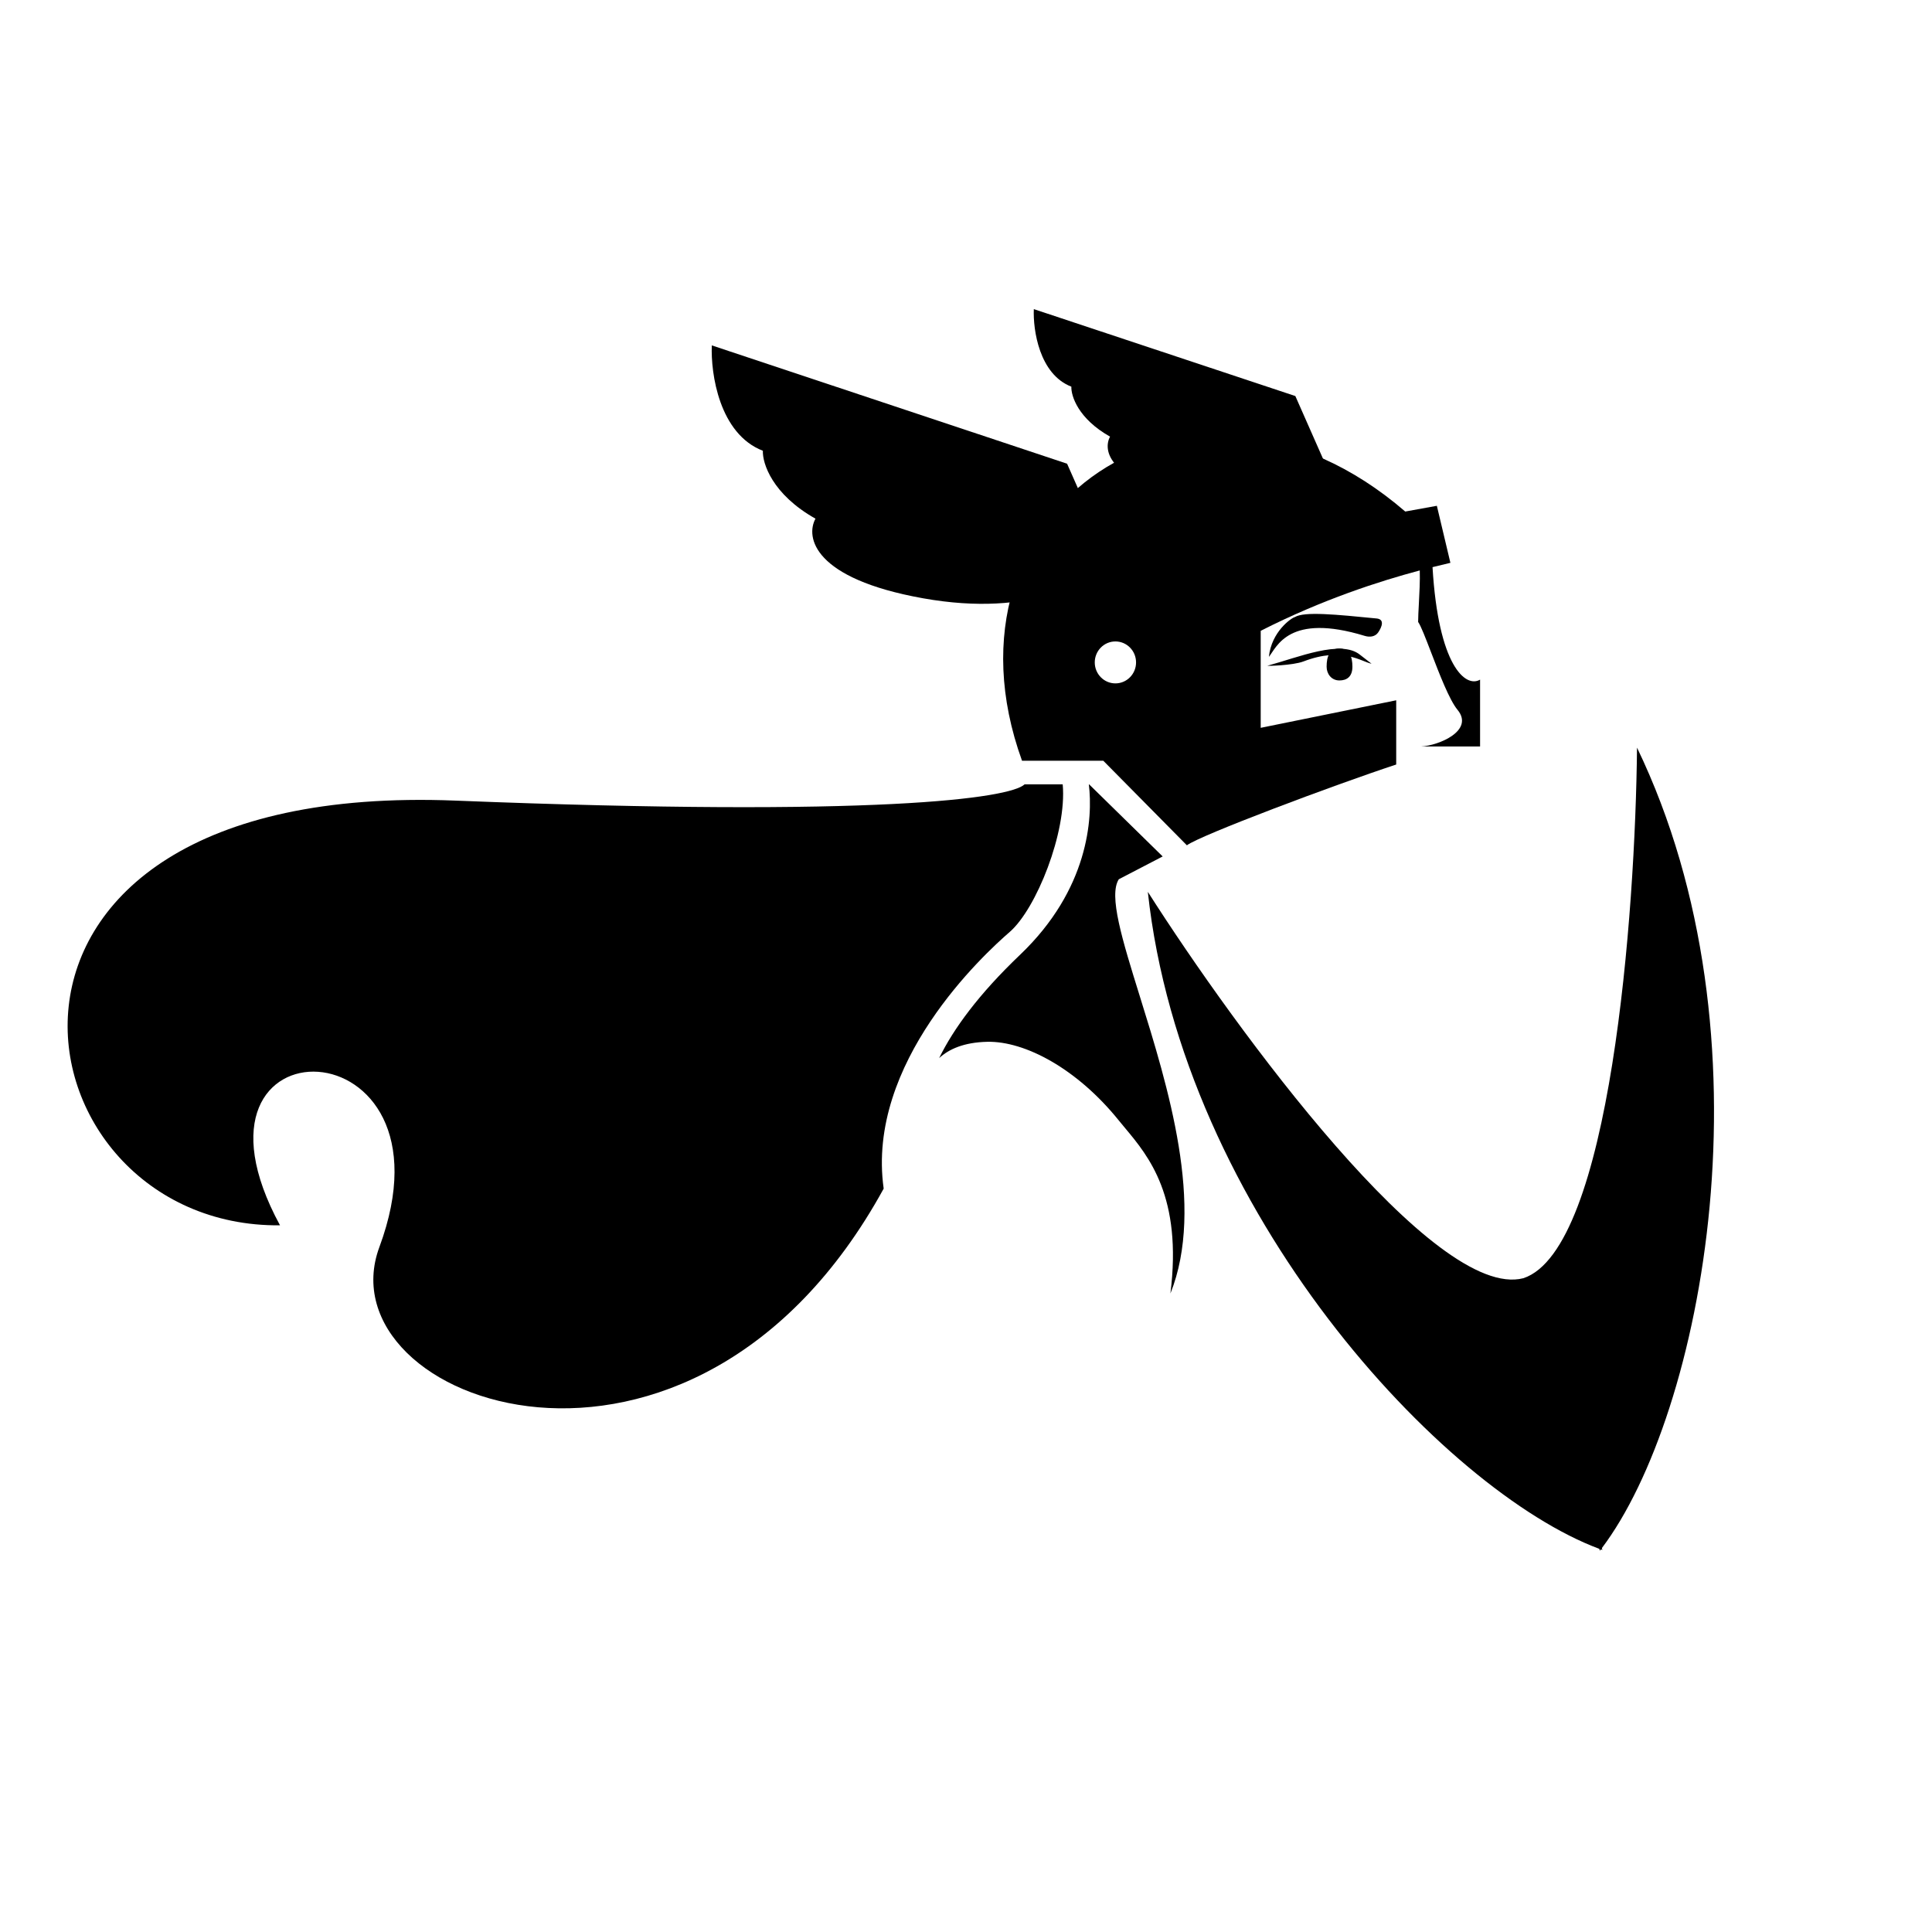
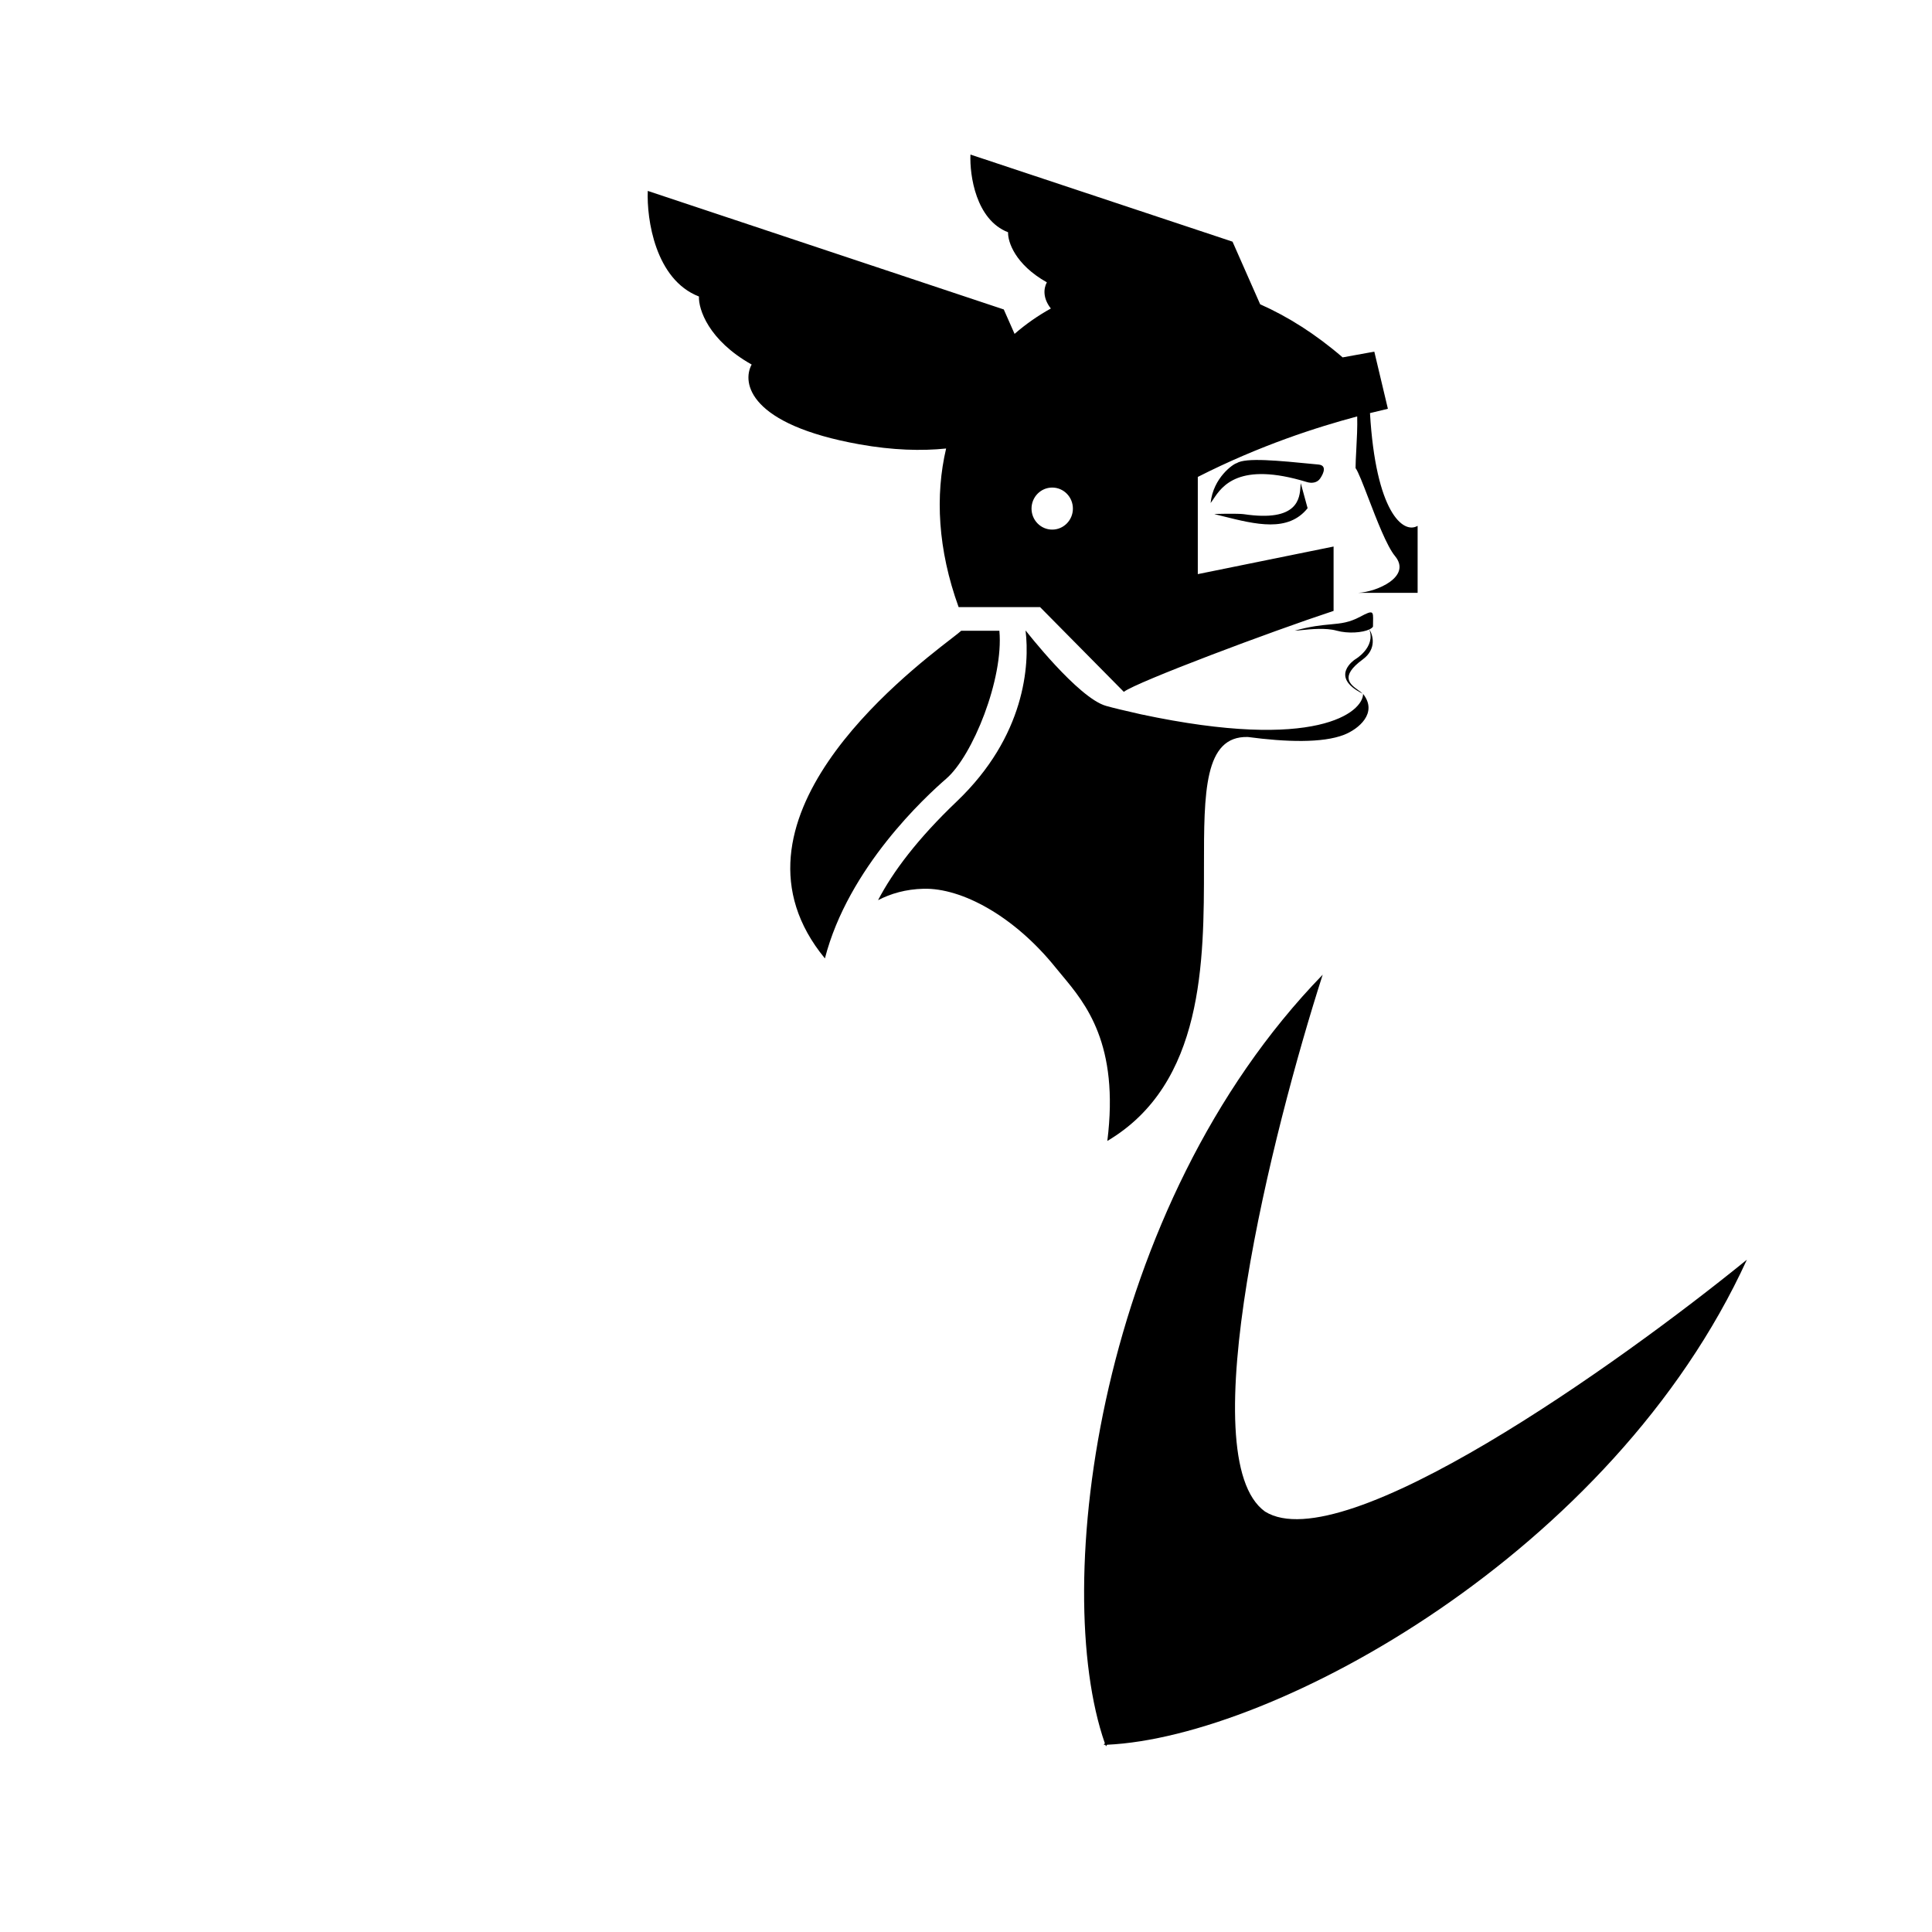
<svg xmlns="http://www.w3.org/2000/svg" width="200" height="200" viewBox="0 0 200 200" fill="none">
-   <path fill-rule="evenodd" clip-rule="evenodd" d="M165.824 160.259L165.879 160.452C165.827 160.433 165.774 160.414 165.721 160.395C165.686 160.44 165.652 160.485 165.617 160.53L165.562 160.336C149.469 154.344 122.411 125.512 118.822 92.322C127.984 106.695 148.525 134.711 157.705 132.318C166.713 129.325 169.298 94.512 169.463 77.395C183.921 107.381 176.259 146.447 165.824 160.259Z" fill="black" />
-   <path d="M134.941 68.47C139.011 66.91 140.952 68.516 141.983 68.709L140.78 67.776C138.811 66.187 134.384 68.053 131.212 68.914C131.052 68.957 133.836 68.894 134.941 68.47Z" fill="black" />
-   <path d="M141.285 65.828C133.402 63.42 132.176 66.981 131.355 67.999C131.619 65.371 133.712 63.949 134.042 63.882C135.008 63.276 138.331 63.614 142.506 64.024C143.35 64.107 143.068 64.882 142.674 65.462C142.367 65.914 141.808 65.987 141.285 65.828Z" fill="black" />
-   <path d="M134.094 40.999L137.309 48.283C136.068 49.9 131.49 52.758 123.106 51.263C114.722 49.768 114.151 46.598 114.913 45.2C111.612 43.346 110.867 40.979 110.907 40.028C107.582 38.744 106.93 34.141 107.02 32L134.094 40.999Z" fill="black" />
-   <path d="M110.464 48.002L114.836 57.899C113.152 60.094 106.938 63.973 95.55 61.934C84.162 59.896 83.383 55.59 84.418 53.692C79.933 51.17 78.918 47.955 78.972 46.663C74.455 44.917 73.566 38.664 73.686 35.756L110.464 48.002Z" fill="black" />
-   <path fill-rule="evenodd" clip-rule="evenodd" d="M145.47 52.954C123.295 33.82 96.315 52.563 105.8 78.753H114.215L122.865 87.505C124.239 86.47 138.078 81.269 144.535 79.143V72.494L130.508 75.344V65.302C136.944 62.033 142.839 60.155 146.974 59.052C147.008 60.117 146.939 61.391 146.88 62.503C146.841 63.237 146.805 63.9 146.805 64.385C147.089 64.782 147.571 66.038 148.138 67.512L148.138 67.512C148.991 69.736 150.036 72.457 150.879 73.477C152.656 75.626 148.935 77.192 147.097 77.276H146.805C146.896 77.281 146.993 77.281 147.097 77.276H153.217V70.356C151.711 71.248 148.895 68.906 148.295 58.71C148.978 58.538 149.597 58.391 150.145 58.263L148.743 52.36L145.47 52.954ZM115.467 70.744C116.647 70.744 117.604 69.772 117.604 68.573C117.604 67.374 116.647 66.402 115.467 66.402C114.286 66.402 113.329 67.374 113.329 68.573C113.329 69.772 114.286 70.744 115.467 70.744Z" fill="black" />
-   <path fill-rule="evenodd" clip-rule="evenodd" d="M91.478 123.044C89.641 110.017 101.855 98.79 104.528 96.472C107.261 94.103 110.461 86.151 110.011 81.195H106.066C104.552 82.643 90.757 84.616 47.154 82.879C-7.349 80.708 0.934 127.116 28.987 126.845C17.098 104.942 47.974 105.619 39.273 129.096C33.291 145.236 71.659 159.202 91.478 123.044ZM97.22 109.535C98.224 108.607 99.781 107.903 102.192 107.847C106.11 107.757 111.516 110.649 115.818 115.989C116.021 116.242 116.238 116.502 116.465 116.772C118.911 119.7 122.414 123.892 121.161 133.901C124.769 124.904 120.887 112.431 117.993 103.135C116.173 97.287 114.745 92.697 115.818 91.021L120.36 88.659L112.745 81.195H112.717C113.144 84.703 112.69 92.073 105.599 98.836C101.304 102.932 98.702 106.507 97.22 109.535Z" fill="black" />
-   <path d="M140.001 69.018C140.001 70.058 139.413 70.439 138.657 70.439C137.813 70.439 137.331 69.742 137.331 69.018C137.331 67.978 137.617 67.134 138.657 67.134C139.697 67.134 140.001 67.978 140.001 69.018Z" fill="black" />
+   <path fill-rule="evenodd" clip-rule="evenodd" d="M130.452 31.5L127.591 25.017L100.46 16C100.371 18.146 101.024 22.758 104.356 24.044C104.316 24.998 105.063 27.369 108.37 29.227C108.021 29.869 107.951 30.882 108.784 31.936C107.441 32.679 106.183 33.559 105.028 34.563L103.911 32.035L67.057 19.763C66.937 22.678 67.828 28.943 72.354 30.693C72.301 31.988 73.317 35.21 77.811 37.737C76.775 39.639 77.555 43.953 88.966 45.996C92.43 46.616 95.416 46.69 97.942 46.43C96.802 51.275 97.071 56.868 99.237 62.849H107.67L116.337 71.619C117.714 70.582 131.582 65.371 138.052 63.24V56.577L123.996 59.433V49.371C130.446 46.095 136.352 44.213 140.496 43.108C140.53 44.174 140.461 45.452 140.402 46.566L140.402 46.566C140.362 47.302 140.327 47.966 140.327 48.452C140.611 48.849 141.095 50.108 141.662 51.586C142.517 53.814 143.564 56.54 144.409 57.562C146.19 59.715 142.461 61.285 140.619 61.369H140.327C140.417 61.374 140.515 61.374 140.619 61.369H146.752V54.435C145.242 55.329 142.421 52.981 141.82 42.765C142.504 42.593 143.124 42.445 143.674 42.317L142.268 36.402L138.989 36.997C136.192 34.584 133.319 32.772 130.452 31.5ZM135.274 49.898C128.231 47.746 126.49 50.349 125.612 51.662C125.505 51.822 125.411 51.962 125.322 52.073C125.586 49.44 127.684 48.015 128.015 47.948C128.968 47.35 132.213 47.669 136.308 48.071L136.496 48.09C137.342 48.173 137.059 48.951 136.663 49.532C136.356 49.984 135.796 50.057 135.274 49.898ZM114.487 180.781L114.601 180.615C131.93 179.825 166.959 160.74 180.835 130.406C167.529 141.229 139.027 161.508 130.955 156.477C123.236 150.927 131.701 117.162 136.924 100.9C113.624 124.902 108.699 164.215 114.373 180.461L114.258 180.628C114.315 180.626 114.372 180.624 114.429 180.622C114.448 180.675 114.468 180.729 114.487 180.781ZM128.747 53.226C134.378 54.068 134.543 51.585 134.626 50.339L134.626 50.338L134.626 50.338C134.634 50.217 134.641 50.108 134.653 50.015L135.363 52.609C133.346 55.125 130.026 54.297 126.566 53.433C126.287 53.364 126.007 53.294 125.727 53.226C125.566 53.187 128.224 53.148 128.747 53.226ZM111.066 52.648C111.066 53.85 110.107 54.824 108.925 54.824C107.742 54.824 106.783 53.85 106.783 52.648C106.783 51.447 107.742 50.472 108.925 50.472C110.107 50.472 111.066 51.447 111.066 52.648ZM85.394 99.215C87.818 89.795 95.854 82.433 97.962 80.604C100.7 78.23 103.907 70.262 103.456 65.296H99.504C99.36 65.434 99.002 65.71 98.483 66.112C93.52 69.946 73.822 85.163 85.394 99.215ZM90.896 93.185C92.199 92.51 93.764 92.046 95.622 92.003C99.549 91.912 104.966 94.81 109.276 100.162C109.48 100.415 109.697 100.675 109.924 100.946L109.924 100.947C112.375 103.88 115.886 108.081 114.63 118.111C124.637 112.184 124.636 99.497 124.635 89.642C124.635 82.067 124.634 76.166 129.178 76.293C133.115 76.819 136.916 76.938 139.146 76.061C140.621 75.482 142.674 73.813 141.106 71.832C141.106 73.688 136.356 77.838 118.103 73.944C116.546 73.594 115.225 73.281 114.487 73.07C111.598 72.245 106.197 65.296 106.197 65.296H106.168C106.596 68.812 106.141 76.196 99.036 82.973C94.97 86.851 92.419 90.262 90.896 93.185ZM140.816 63.838C139.655 64.457 138.835 64.533 137.742 64.635C136.822 64.72 135.708 64.823 134.034 65.285C134.183 65.285 134.432 65.26 134.745 65.228C135.697 65.131 137.241 64.974 138.366 65.285C139.563 65.615 141.035 65.494 141.752 65.159C142.43 67.037 140.261 68.273 140.261 68.273C140.261 68.273 137.539 70.053 141.059 71.806C140.949 71.691 140.784 71.573 140.604 71.444C139.779 70.853 138.645 70.042 141.059 68.273C142.584 67.157 142.094 65.667 141.753 65.158C141.931 65.075 142.063 64.978 142.131 64.872C142.131 64.673 142.135 64.495 142.138 64.337C142.161 63.263 142.165 63.118 140.816 63.838Z" fill="black" />
</svg>
